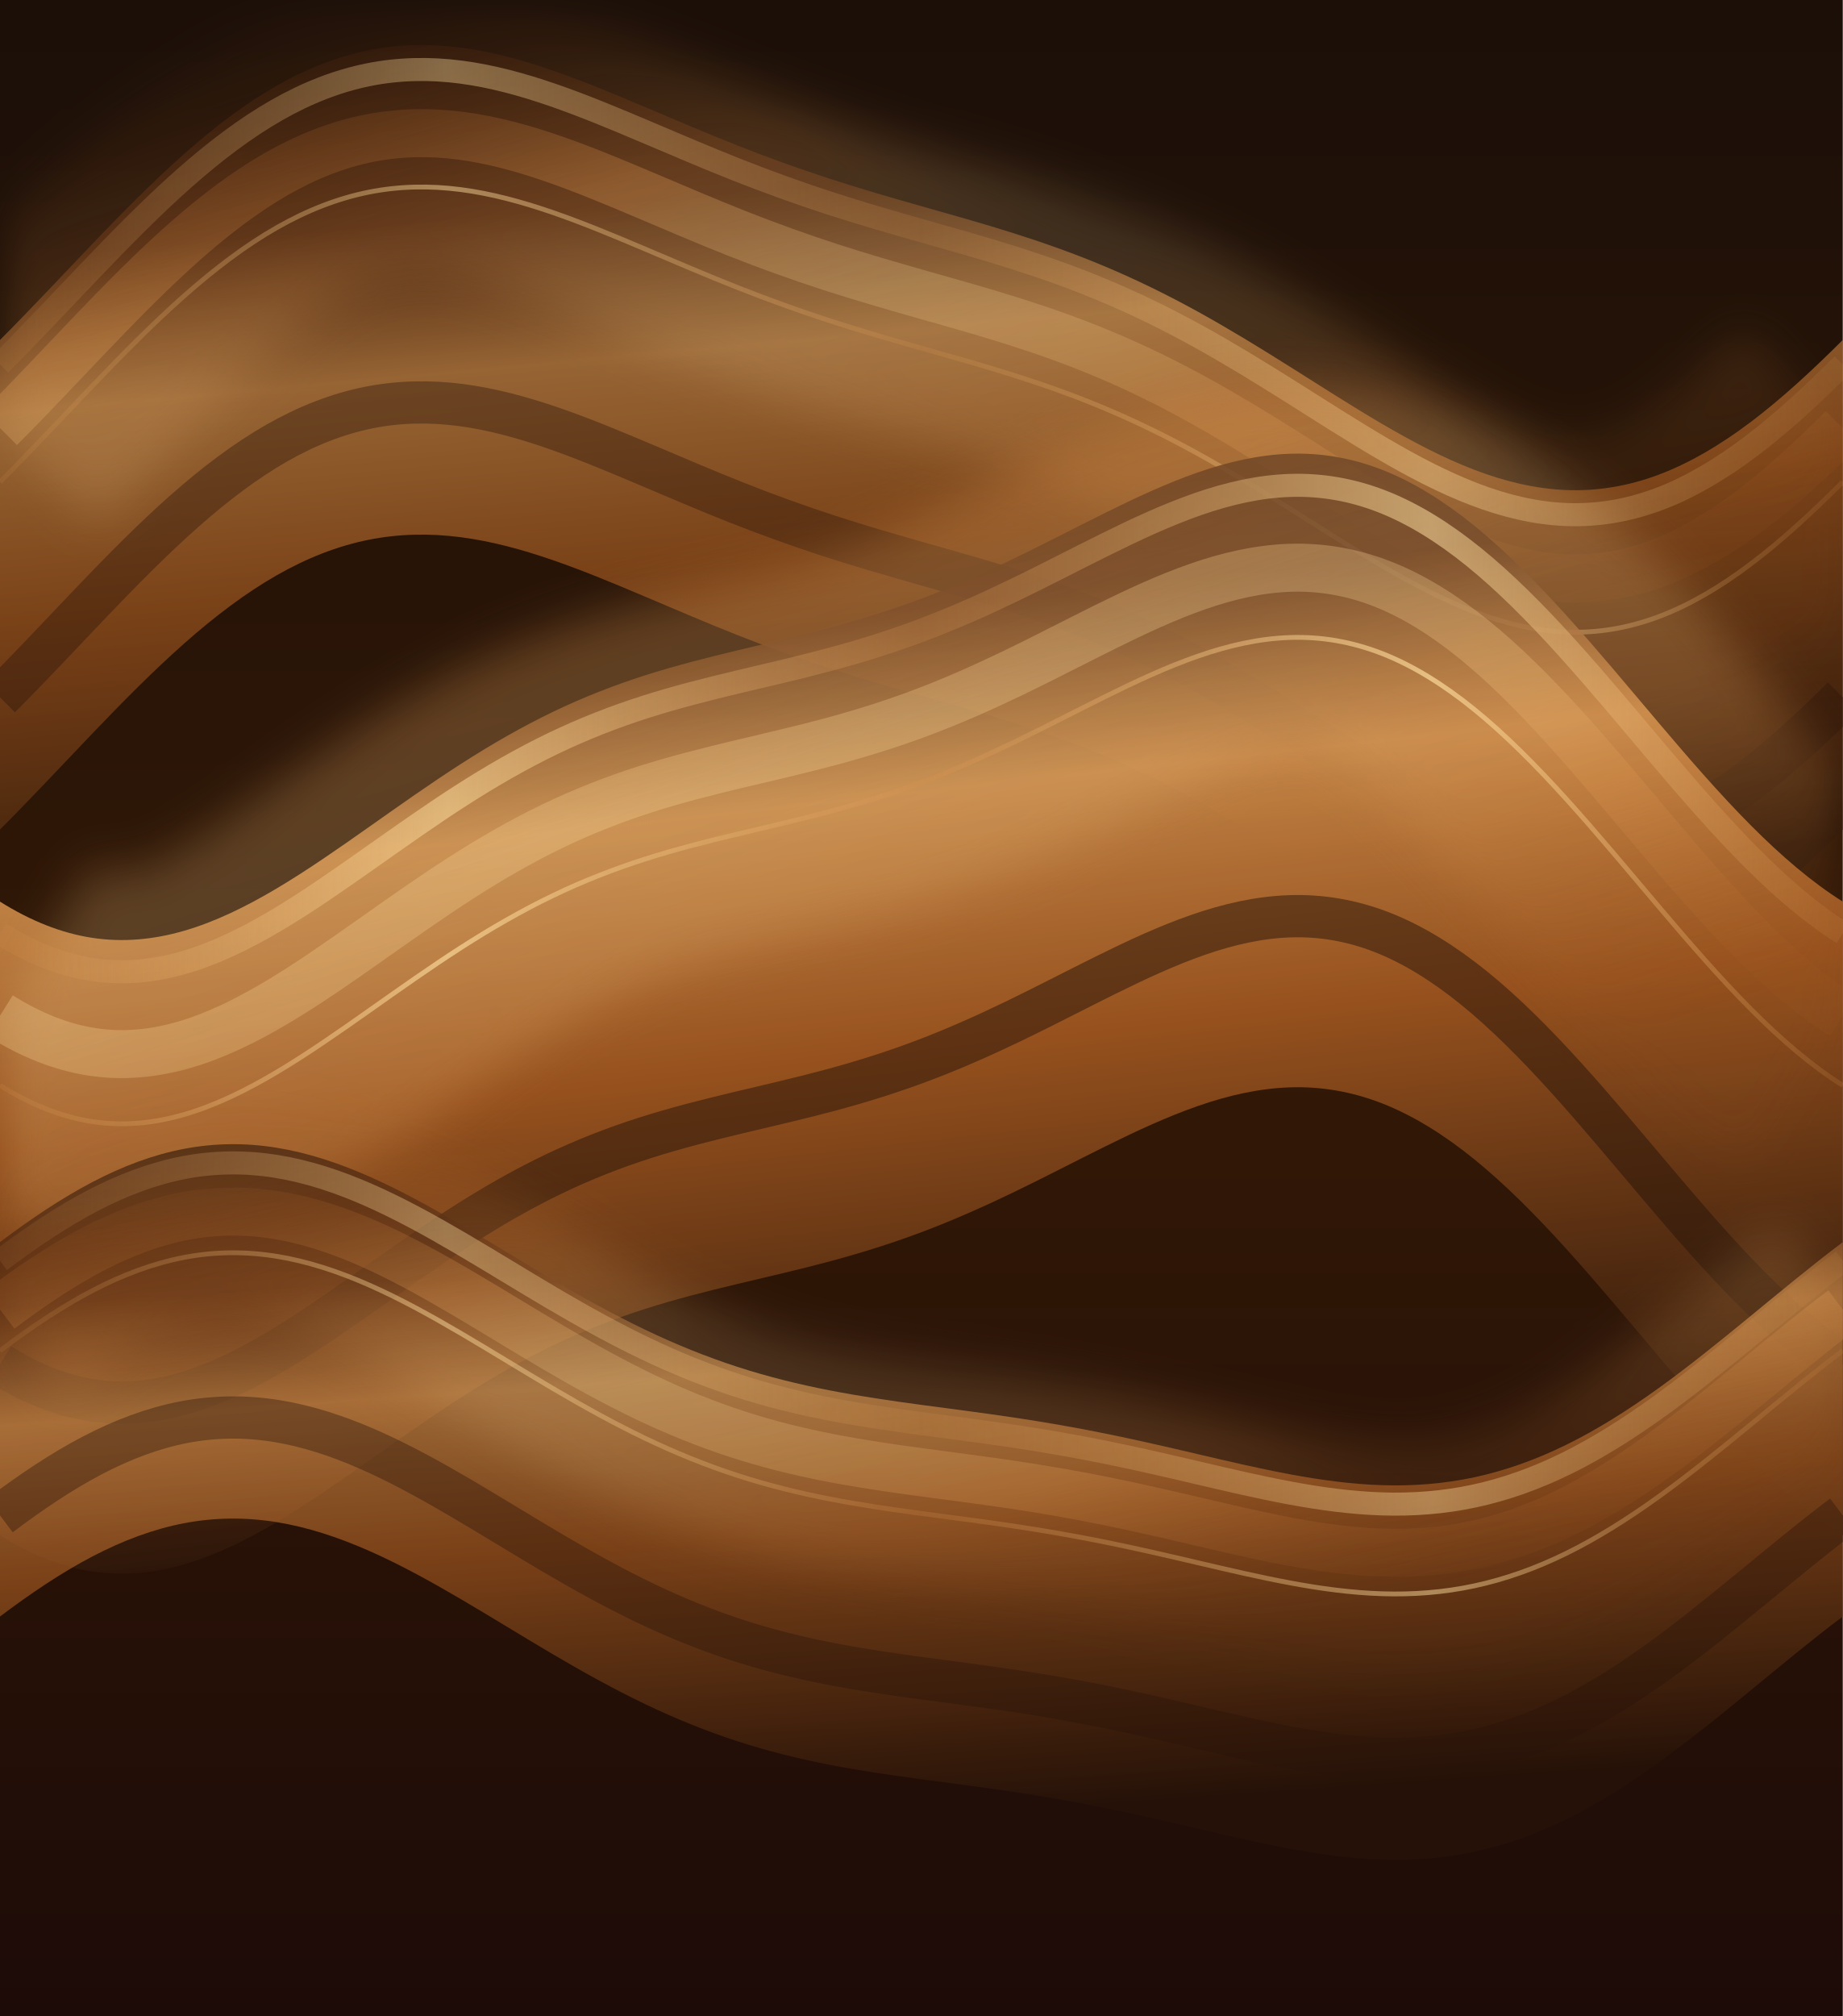
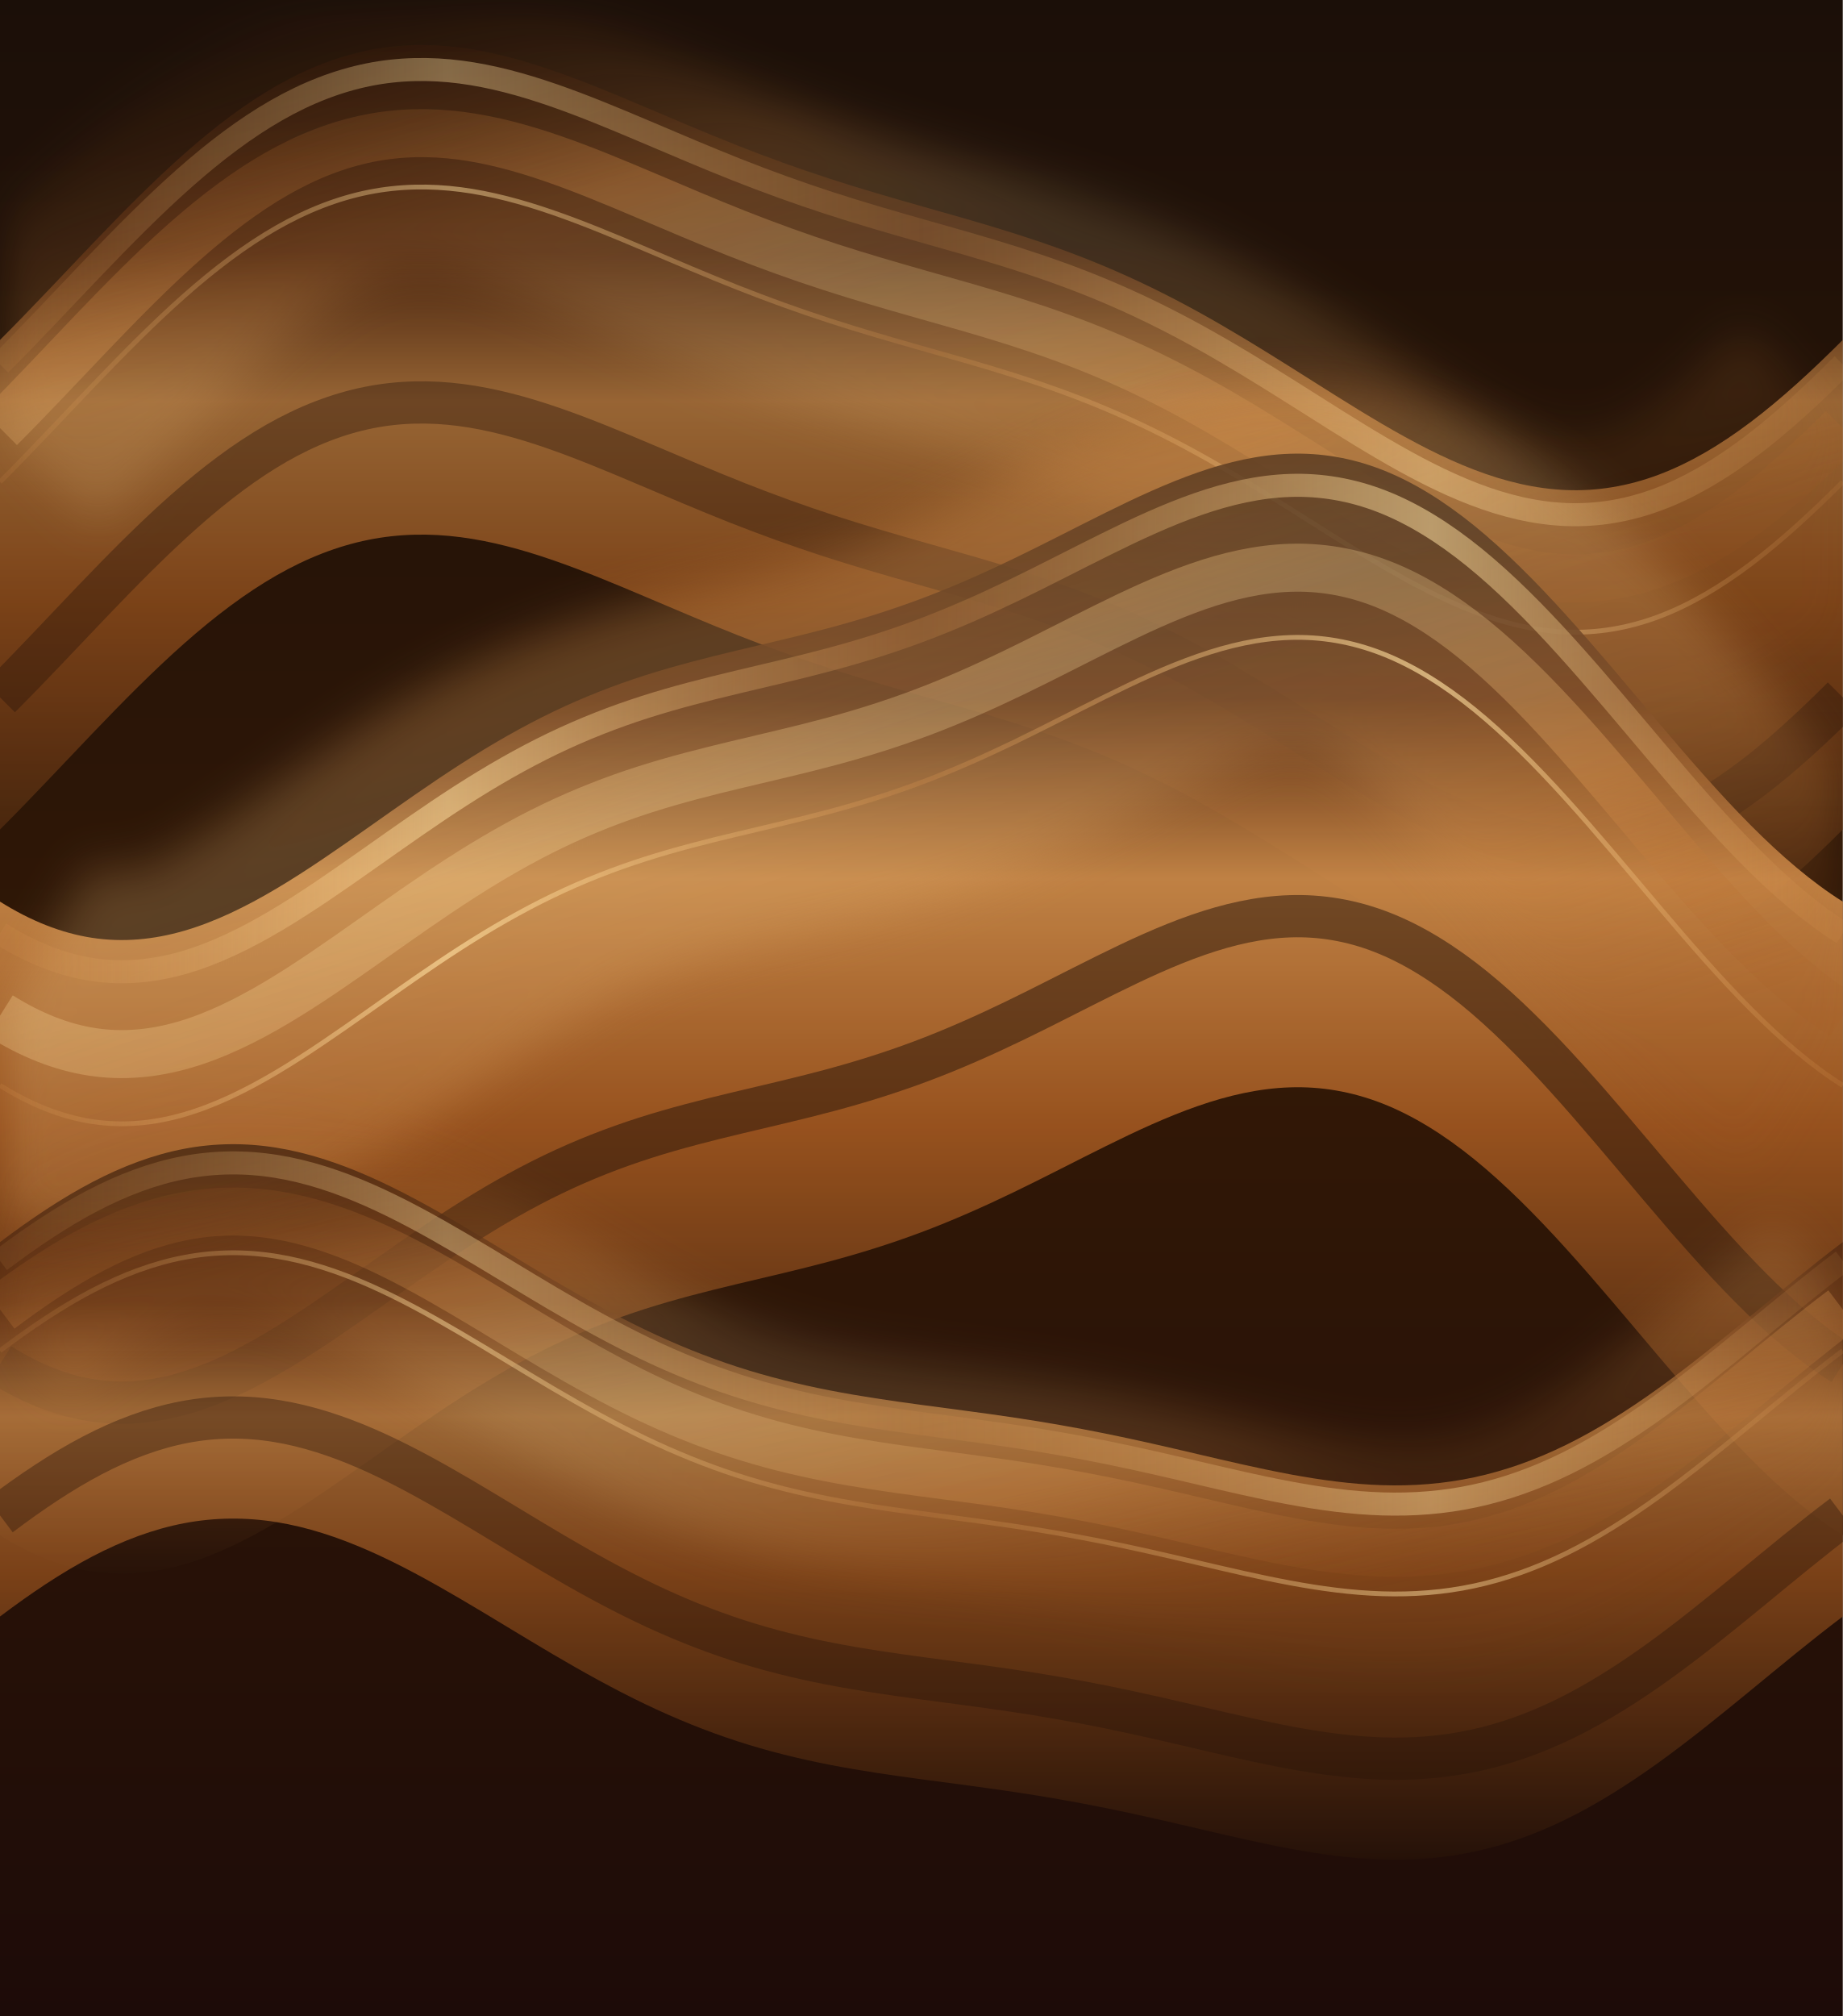
<svg xmlns="http://www.w3.org/2000/svg" width="960" height="1050" viewBox="0 0 960 1050" preserveAspectRatio="none" aria-hidden="true">
  <defs>
    <linearGradient id="bg" x1="0" y1="0" x2="0" y2="1">
      <stop offset="0" stop-color="#1b0f08" />
      <stop offset=".53" stop-color="#321806" />
      <stop offset="1" stop-color="#1d0b08" />
    </linearGradient>
    <filter id="mist" x="-15%" y="-60%" width="130%" height="220%" color-interpolation-filters="sRGB">
      <feGaussianBlur stdDeviation="12" />
    </filter>
-     <linearGradient id="surface0" x1="0" y1="0" x2=".18" y2="1">
+     <linearGradient id="surface0" x1="0" y1="0" x2="0" y2="1">
      <stop offset="0" stop-color="#271308" />
      <stop offset=".22" stop-color="#5b2d12" />
      <stop offset=".38" stop-color="#d5914d" />
      <stop offset=".6" stop-color="#a65a21" />
      <stop offset="1" stop-color="#271308" />
    </linearGradient>
    <linearGradient id="glow0" x1="0" y1="0" x2="1" y2=".8">
      <stop offset="0" stop-color="#a65a21" stop-opacity=".2" />
      <stop offset=".26" stop-color="#d5914d" stop-opacity=".78" />
      <stop offset=".46" stop-color="#ffe0a0" stop-opacity=".45" />
      <stop offset=".74" stop-color="#d5914d" stop-opacity=".7" />
      <stop offset="1" stop-color="#a65a21" stop-opacity=".2" />
    </linearGradient>
    <linearGradient id="crest0" x1="0" y1="0" x2="1" y2="0">
      <stop offset="0" stop-color="#d5914d" stop-opacity=".25" />
      <stop offset=".24" stop-color="#ffe0a0" stop-opacity=".85" />
      <stop offset=".5" stop-color="#d5914d" stop-opacity=".38" />
      <stop offset=".78" stop-color="#ffe0a0" stop-opacity=".88" />
      <stop offset="1" stop-color="#d5914d" stop-opacity=".25" />
    </linearGradient>
-     <linearGradient id="surface1" x1="0" y1="0" x2=".18" y2="1">
+     <linearGradient id="surface1" x1="0" y1="0" x2="0" y2="1">
      <stop offset="0" stop-color="#271308" />
      <stop offset=".22" stop-color="#5b2d12" />
      <stop offset=".38" stop-color="#d5914d" />
      <stop offset=".6" stop-color="#a65a21" />
      <stop offset="1" stop-color="#271308" />
    </linearGradient>
    <linearGradient id="glow1" x1="0" y1="0" x2="1" y2=".8">
      <stop offset="0" stop-color="#a65a21" stop-opacity=".2" />
      <stop offset=".26" stop-color="#d5914d" stop-opacity=".78" />
      <stop offset=".46" stop-color="#ffe0a0" stop-opacity=".45" />
      <stop offset=".74" stop-color="#d5914d" stop-opacity=".7" />
      <stop offset="1" stop-color="#a65a21" stop-opacity=".2" />
    </linearGradient>
    <linearGradient id="crest1" x1="0" y1="0" x2="1" y2="0">
      <stop offset="0" stop-color="#d5914d" stop-opacity=".25" />
      <stop offset=".24" stop-color="#ffe0a0" stop-opacity=".85" />
      <stop offset=".5" stop-color="#d5914d" stop-opacity=".38" />
      <stop offset=".78" stop-color="#ffe0a0" stop-opacity=".88" />
      <stop offset="1" stop-color="#d5914d" stop-opacity=".25" />
    </linearGradient>
-     <linearGradient id="surface2" x1="0" y1="0" x2=".18" y2="1">
+     <linearGradient id="surface2" x1="0" y1="0" x2="0" y2="1">
      <stop offset="0" stop-color="#271308" />
      <stop offset=".22" stop-color="#5b2d12" />
      <stop offset=".38" stop-color="#d5914d" />
      <stop offset=".6" stop-color="#a65a21" />
      <stop offset="1" stop-color="#271308" />
    </linearGradient>
    <linearGradient id="glow2" x1="0" y1="0" x2="1" y2=".8">
      <stop offset="0" stop-color="#a65a21" stop-opacity=".2" />
      <stop offset=".26" stop-color="#d5914d" stop-opacity=".78" />
      <stop offset=".46" stop-color="#ffe0a0" stop-opacity=".45" />
      <stop offset=".74" stop-color="#d5914d" stop-opacity=".7" />
      <stop offset="1" stop-color="#a65a21" stop-opacity=".2" />
    </linearGradient>
    <linearGradient id="crest2" x1="0" y1="0" x2="1" y2="0">
      <stop offset="0" stop-color="#d5914d" stop-opacity=".25" />
      <stop offset=".24" stop-color="#ffe0a0" stop-opacity=".85" />
      <stop offset=".5" stop-color="#d5914d" stop-opacity=".38" />
      <stop offset=".78" stop-color="#ffe0a0" stop-opacity=".88" />
      <stop offset="1" stop-color="#d5914d" stop-opacity=".25" />
    </linearGradient>
  </defs>
  <rect width="960" height="1050" fill="url(#bg)" />
  <g>
    <path d="M 0 177.05 C 16 161.07 32 143.86 48 127.15 C 64 110.44 80 94.25 96 80.1 C 112 65.95 128 53.86 144 44.71 C 160 35.56 176 29.36 192 26.15 C 208 22.94 224 22.72 240 24.79 C 256 26.87 272 31.21 288 36.74 C 304 42.27 320 48.95 336 55.73 C 352 62.51 368 69.38 384 75.71 C 400 82.03 416 87.81 432 93.01 C 448 98.2 464 102.84 480 107.38 C 496 111.91 512 116.38 528 121.45 C 544 126.51 560 132.18 576 138.93 C 592 145.67 608 153.49 624 162.31 C 640 171.13 656 180.93 672 191.01 C 688 201.08 704 211.41 720 220.78 C 736 230.15 752 238.54 768 244.66 C 784 250.79 800 254.62 816 255.24 C 832 255.86 848 253.26 864 247.27 C 880 241.28 896 231.9 912 219.83 C 928 207.77 944 193.04 960 177.05 L 960 432.05 C 944 448.04 928 462.77 912 474.83 C 896 486.9 880 496.28 864 502.27 C 848 508.26 832 510.86 816 510.24 C 800 509.62 784 505.79 768 499.66 C 752 493.54 736 485.15 720 475.78 C 704 466.41 688 456.08 672 446.01 C 656 435.93 640 426.13 624 417.31 C 608 408.49 592 400.67 576 393.93 C 560 387.18 544 381.51 528 376.45 C 512 371.38 496 366.91 480 362.38 C 464 357.84 448 353.2 432 348.01 C 416 342.81 400 337.03 384 330.71 C 368 324.38 352 317.51 336 310.73 C 320 303.95 304 297.27 288 291.74 C 272 286.21 256 281.87 240 279.79 C 224 277.72 208 277.94 192 281.15 C 176 284.36 160 290.56 144 299.71 C 128 308.86 112 320.95 96 335.1 C 80 349.25 64 365.44 48 382.15 C 32 398.86 16 416.07 0 432.05 Z" fill="url(#surface0)" opacity="0.65" />
    <path d="M 0 222.95 C 16 206.97 32 189.76 48 173.05 C 64 156.34 80 140.15 96 126 C 112 111.85 128 99.76 144 90.61 C 160 81.46 176 75.26 192 72.05 C 208 68.84 224 68.62 240 70.69 C 256 72.77 272 77.11 288 82.64 C 304 88.17 320 94.85 336 101.63 C 352 108.41 368 115.28 384 121.61 C 400 127.93 416 133.71 432 138.91 C 448 144.1 464 148.74 480 153.28 C 496 157.81 512 162.28 528 167.35 C 544 172.41 560 178.08 576 184.83 C 592 191.57 608 199.39 624 208.21 C 640 217.03 656 226.83 672 236.91 C 688 246.98 704 257.31 720 266.68 C 736 276.05 752 284.44 768 290.56 C 784 296.69 800 300.52 816 301.14 C 832 301.76 848 299.16 864 293.17 C 880 287.18 896 277.8 912 265.73 C 928 253.67 944 238.94 960 222.95" fill="none" stroke="url(#glow0)" stroke-width="145.35" opacity="0.32" filter="url(#mist)" />
    <path d="M 0 189.8 C 16 173.82 32 156.61 48 139.9 C 64 123.19 80 107 96 92.85 C 112 78.7 128 66.61 144 57.46 C 160 48.31 176 42.11 192 38.9 C 208 35.69 224 35.47 240 37.54 C 256 39.62 272 43.96 288 49.49 C 304 55.02 320 61.7 336 68.48 C 352 75.26 368 82.13 384 88.46 C 400 94.78 416 100.56 432 105.76 C 448 110.95 464 115.59 480 120.13 C 496 124.66 512 129.13 528 134.2 C 544 139.26 560 144.93 576 151.68 C 592 158.42 608 166.24 624 175.06 C 640 183.88 656 193.68 672 203.76 C 688 213.83 704 224.16 720 233.53 C 736 242.9 752 251.29 768 257.41 C 784 263.54 800 267.37 816 267.99 C 832 268.61 848 266.01 864 260.02 C 880 254.03 896 244.65 912 232.58 C 928 220.52 944 205.79 960 189.8" fill="none" stroke="url(#crest0)" stroke-width="12" opacity="0.46" />
    <path d="M 0 222.95 C 16 206.97 32 189.76 48 173.05 C 64 156.34 80 140.15 96 126 C 112 111.85 128 99.76 144 90.61 C 160 81.46 176 75.26 192 72.05 C 208 68.84 224 68.62 240 70.69 C 256 72.77 272 77.11 288 82.64 C 304 88.17 320 94.85 336 101.63 C 352 108.41 368 115.28 384 121.61 C 400 127.93 416 133.71 432 138.91 C 448 144.1 464 148.74 480 153.28 C 496 157.81 512 162.28 528 167.35 C 544 172.41 560 178.08 576 184.83 C 592 191.57 608 199.39 624 208.21 C 640 217.03 656 226.83 672 236.91 C 688 246.98 704 257.31 720 266.68 C 736 276.05 752 284.44 768 290.56 C 784 296.69 800 300.52 816 301.14 C 832 301.76 848 299.16 864 293.17 C 880 287.18 896 277.8 912 265.73 C 928 253.67 944 238.94 960 222.95" fill="none" stroke="url(#glow0)" stroke-width="25" opacity="0.45" />
    <path d="M 0 251 C 16 235.02 32 217.81 48 201.1 C 64 184.39 80 168.2 96 154.05 C 112 139.9 128 127.81 144 118.66 C 160 109.51 176 103.31 192 100.1 C 208 96.89 224 96.67 240 98.74 C 256 100.82 272 105.16 288 110.69 C 304 116.22 320 122.9 336 129.68 C 352 136.46 368 143.33 384 149.66 C 400 155.98 416 161.76 432 166.96 C 448 172.15 464 176.79 480 181.33 C 496 185.86 512 190.33 528 195.4 C 544 200.46 560 206.13 576 212.88 C 592 219.62 608 227.44 624 236.26 C 640 245.08 656 254.88 672 264.96 C 688 275.03 704 285.36 720 294.73 C 736 304.1 752 312.49 768 318.61 C 784 324.74 800 328.57 816 329.19 C 832 329.81 848 327.21 864 321.22 C 880 315.23 896 305.85 912 293.78 C 928 281.72 944 266.99 960 251" fill="none" stroke="url(#crest0)" stroke-width="2.5" opacity="0.57" />
    <path d="M 0 363.2 C 16 347.22 32 330.01 48 313.3 C 64 296.59 80 280.4 96 266.25 C 112 252.1 128 240.01 144 230.86 C 160 221.71 176 215.51 192 212.3 C 208 209.09 224 208.87 240 210.94 C 256 213.02 272 217.36 288 222.89 C 304 228.42 320 235.1 336 241.88 C 352 248.66 368 255.53 384 261.86 C 400 268.18 416 273.96 432 279.16 C 448 284.35 464 288.99 480 293.53 C 496 298.06 512 302.53 528 307.6 C 544 312.66 560 318.33 576 325.08 C 592 331.82 608 339.64 624 348.46 C 640 357.28 656 367.08 672 377.16 C 688 387.23 704 397.56 720 406.93 C 736 416.3 752 424.69 768 430.81 C 784 436.94 800 440.77 816 441.39 C 832 442.01 848 439.41 864 433.42 C 880 427.43 896 418.05 912 405.98 C 928 393.92 944 379.19 960 363.2" fill="none" stroke="#271308" stroke-width="22" opacity="0.38" />
  </g>
  <g>
    <path d="M 0 469.6 C 16 479.64 32 486.01 48 488.45 C 64 490.89 80 489.41 96 484.76 C 112 480.11 128 472.32 144 462.82 C 160 453.32 176 442.15 192 430.87 C 208 419.59 224 408.23 240 397.95 C 256 387.67 272 378.48 288 370.78 C 304 363.08 320 356.86 336 351.74 C 352 346.63 368 342.59 384 338.77 C 400 334.95 416 331.32 432 327.04 C 448 322.75 464 317.79 480 311.78 C 496 305.77 512 298.71 528 290.99 C 544 283.28 560 274.91 576 266.99 C 592 259.07 608 251.62 624 246.06 C 640 240.49 656 236.85 672 236.33 C 688 235.8 704 238.43 720 244.67 C 736 250.92 752 260.8 768 273.77 C 784 286.75 800 302.81 816 320.5 C 832 338.19 848 357.47 864 376.35 C 880 395.24 896 413.68 912 429.77 C 928 445.86 944 459.55 960 469.6 L 960 799.6 C 944 789.55 928 775.86 912 759.77 C 896 743.68 880 725.24 864 706.35 C 848 687.47 832 668.19 816 650.5 C 800 632.81 784 616.75 768 603.77 C 752 590.8 736 580.92 720 574.67 C 704 568.43 688 565.8 672 566.33 C 656 566.85 640 570.49 624 576.06 C 608 581.62 592 589.07 576 596.99 C 560 604.91 544 613.28 528 620.99 C 512 628.71 496 635.77 480 641.78 C 464 647.79 448 652.75 432 657.04 C 416 661.32 400 664.95 384 668.77 C 368 672.59 352 676.63 336 681.74 C 320 686.86 304 693.08 288 700.78 C 272 708.48 256 717.67 240 727.95 C 224 738.23 208 749.59 192 760.87 C 176 772.15 160 783.32 144 792.82 C 128 802.32 112 810.11 96 814.76 C 80 819.41 64 820.89 48 818.45 C 32 816.01 16 809.64 0 799.6 Z" fill="url(#surface1)" opacity="0.87" />
    <path d="M 0 529 C 16 539.04 32 545.41 48 547.85 C 64 550.29 80 548.81 96 544.16 C 112 539.51 128 531.72 144 522.22 C 160 512.72 176 501.55 192 490.27 C 208 478.99 224 467.63 240 457.35 C 256 447.07 272 437.88 288 430.18 C 304 422.48 320 416.26 336 411.14 C 352 406.03 368 401.99 384 398.17 C 400 394.35 416 390.72 432 386.44 C 448 382.15 464 377.19 480 371.18 C 496 365.17 512 358.11 528 350.39 C 544 342.68 560 334.31 576 326.39 C 592 318.47 608 311.02 624 305.46 C 640 299.89 656 296.25 672 295.73 C 688 295.2 704 297.83 720 304.07 C 736 310.32 752 320.2 768 333.17 C 784 346.15 800 362.21 816 379.9 C 832 397.59 848 416.87 864 435.75 C 880 454.64 896 473.08 912 489.17 C 928 505.26 944 518.95 960 529" fill="none" stroke="url(#glow1)" stroke-width="188.1" opacity="0.42" filter="url(#mist)" />
    <path d="M 0 486.1 C 16 496.14 32 502.51 48 504.95 C 64 507.39 80 505.91 96 501.26 C 112 496.61 128 488.82 144 479.32 C 160 469.82 176 458.65 192 447.37 C 208 436.09 224 424.73 240 414.45 C 256 404.17 272 394.98 288 387.28 C 304 379.58 320 373.36 336 368.24 C 352 363.13 368 359.09 384 355.27 C 400 351.45 416 347.82 432 343.54 C 448 339.25 464 334.29 480 328.28 C 496 322.27 512 315.21 528 307.49 C 544 299.78 560 291.41 576 283.49 C 592 275.57 608 268.12 624 262.56 C 640 256.99 656 253.35 672 252.83 C 688 252.3 704 254.93 720 261.17 C 736 267.42 752 277.3 768 290.27 C 784 303.25 800 319.31 816 337 C 832 354.69 848 373.97 864 392.85 C 880 411.74 896 430.18 912 446.27 C 928 462.36 944 476.05 960 486.1" fill="none" stroke="url(#crest1)" stroke-width="12" opacity="0.62" />
    <path d="M 0 529 C 16 539.04 32 545.41 48 547.85 C 64 550.29 80 548.81 96 544.16 C 112 539.51 128 531.72 144 522.22 C 160 512.72 176 501.55 192 490.27 C 208 478.99 224 467.63 240 457.35 C 256 447.07 272 437.88 288 430.18 C 304 422.48 320 416.26 336 411.14 C 352 406.03 368 401.99 384 398.17 C 400 394.35 416 390.72 432 386.44 C 448 382.15 464 377.19 480 371.18 C 496 365.17 512 358.11 528 350.39 C 544 342.68 560 334.31 576 326.39 C 592 318.47 608 311.02 624 305.46 C 640 299.89 656 296.25 672 295.73 C 688 295.2 704 297.83 720 304.07 C 736 310.32 752 320.2 768 333.17 C 784 346.15 800 362.21 816 379.9 C 832 397.59 848 416.87 864 435.75 C 880 454.64 896 473.08 912 489.17 C 928 505.26 944 518.95 960 529" fill="none" stroke="url(#glow1)" stroke-width="25" opacity="0.6" />
    <path d="M 0 565.3 C 16 575.34 32 581.71 48 584.15 C 64 586.59 80 585.11 96 580.46 C 112 575.81 128 568.02 144 558.52 C 160 549.02 176 537.85 192 526.57 C 208 515.29 224 503.93 240 493.65 C 256 483.37 272 474.18 288 466.48 C 304 458.78 320 452.56 336 447.44 C 352 442.33 368 438.29 384 434.47 C 400 430.65 416 427.02 432 422.74 C 448 418.45 464 413.49 480 407.48 C 496 401.47 512 394.41 528 386.69 C 544 378.98 560 370.61 576 362.69 C 592 354.77 608 347.32 624 341.76 C 640 336.19 656 332.55 672 332.03 C 688 331.5 704 334.13 720 340.37 C 736 346.62 752 356.5 768 369.47 C 784 382.45 800 398.51 816 416.2 C 832 433.89 848 453.17 864 472.05 C 880 490.94 896 509.38 912 525.47 C 928 541.56 944 555.25 960 565.3" fill="none" stroke="url(#crest1)" stroke-width="2.5" opacity="0.76" />
    <path d="M 0 710.5 C 16 720.54 32 726.91 48 729.35 C 64 731.79 80 730.31 96 725.66 C 112 721.01 128 713.22 144 703.72 C 160 694.22 176 683.05 192 671.77 C 208 660.49 224 649.13 240 638.85 C 256 628.57 272 619.38 288 611.68 C 304 603.98 320 597.76 336 592.64 C 352 587.53 368 583.49 384 579.67 C 400 575.85 416 572.22 432 567.94 C 448 563.65 464 558.69 480 552.68 C 496 546.67 512 539.61 528 531.89 C 544 524.18 560 515.81 576 507.89 C 592 499.97 608 492.52 624 486.96 C 640 481.39 656 477.75 672 477.23 C 688 476.7 704 479.33 720 485.57 C 736 491.82 752 501.7 768 514.67 C 784 527.65 800 543.71 816 561.4 C 832 579.09 848 598.37 864 617.25 C 880 636.14 896 654.58 912 670.67 C 928 686.76 944 700.45 960 710.5" fill="none" stroke="#271308" stroke-width="22" opacity="0.51" />
  </g>
  <g>
    <path d="M 0 646.93 C 16 634.88 32 624.1 48 615.72 C 64 607.34 80 601.37 96 598.33 C 112 595.29 128 595.18 144 597.76 C 160 600.33 176 605.57 192 612.61 C 208 619.64 224 628.45 240 637.83 C 256 647.22 272 657.16 288 666.58 C 304 675.99 320 684.85 336 692.52 C 352 700.19 368 706.65 384 711.85 C 400 717.05 416 720.99 432 724.11 C 448 727.23 464 729.55 480 731.71 C 496 733.86 512 735.88 528 738.27 C 544 740.66 560 743.44 576 746.68 C 592 749.92 608 753.62 624 757.37 C 640 761.11 656 764.88 672 767.86 C 688 770.84 704 773.02 720 773.53 C 736 774.04 752 772.86 768 769.43 C 784 766.01 800 760.34 816 752.47 C 832 744.6 848 734.54 864 723.03 C 880 711.51 896 698.56 912 685.42 C 928 672.28 944 658.98 960 646.93 L 960 841.93 C 944 853.98 928 867.28 912 880.42 C 896 893.56 880 906.51 864 918.03 C 848 929.54 832 939.6 816 947.47 C 800 955.34 784 961.01 768 964.43 C 752 967.86 736 969.04 720 968.53 C 704 968.02 688 965.84 672 962.86 C 656 959.88 640 956.11 624 952.37 C 608 948.62 592 944.92 576 941.68 C 560 938.44 544 935.66 528 933.27 C 512 930.88 496 928.86 480 926.71 C 464 924.55 448 922.23 432 919.11 C 416 915.99 400 912.05 384 906.85 C 368 901.65 352 895.19 336 887.52 C 320 879.85 304 870.99 288 861.58 C 272 852.16 256 842.22 240 832.83 C 224 823.45 208 814.64 192 807.61 C 176 800.57 160 795.33 144 792.76 C 128 790.18 112 790.29 96 793.33 C 80 796.37 64 802.34 48 810.72 C 32 819.1 16 829.88 0 841.93 Z" fill="url(#surface2)" opacity="0.65" />
    <path d="M 0 682.03 C 16 669.98 32 659.2 48 650.82 C 64 642.44 80 636.47 96 633.43 C 112 630.39 128 630.28 144 632.86 C 160 635.43 176 640.67 192 647.71 C 208 654.74 224 663.55 240 672.93 C 256 682.32 272 692.26 288 701.68 C 304 711.09 320 719.95 336 727.62 C 352 735.29 368 741.75 384 746.95 C 400 752.15 416 756.09 432 759.21 C 448 762.33 464 764.65 480 766.81 C 496 768.96 512 770.98 528 773.37 C 544 775.76 560 778.54 576 781.78 C 592 785.02 608 788.72 624 792.47 C 640 796.21 656 799.98 672 802.96 C 688 805.94 704 808.12 720 808.63 C 736 809.14 752 807.96 768 804.53 C 784 801.11 800 795.44 816 787.57 C 832 779.7 848 769.64 864 758.13 C 880 746.61 896 733.66 912 720.52 C 928 707.38 944 694.08 960 682.03" fill="none" stroke="url(#glow2)" stroke-width="111.15" opacity="0.32" filter="url(#mist)" />
    <path d="M 0 656.68 C 16 644.63 32 633.85 48 625.47 C 64 617.09 80 611.12 96 608.08 C 112 605.04 128 604.93 144 607.51 C 160 610.08 176 615.32 192 622.36 C 208 629.39 224 638.2 240 647.58 C 256 656.97 272 666.91 288 676.33 C 304 685.74 320 694.6 336 702.27 C 352 709.94 368 716.4 384 721.6 C 400 726.8 416 730.74 432 733.86 C 448 736.98 464 739.3 480 741.46 C 496 743.61 512 745.63 528 748.02 C 544 750.41 560 753.19 576 756.43 C 592 759.67 608 763.37 624 767.12 C 640 770.86 656 774.63 672 777.61 C 688 780.59 704 782.77 720 783.28 C 736 783.79 752 782.61 768 779.18 C 784 775.76 800 770.09 816 762.22 C 832 754.35 848 744.29 864 732.78 C 880 721.26 896 708.31 912 695.17 C 928 682.03 944 668.73 960 656.68" fill="none" stroke="url(#crest2)" stroke-width="12" opacity="0.46" />
    <path d="M 0 682.03 C 16 669.98 32 659.2 48 650.82 C 64 642.44 80 636.47 96 633.43 C 112 630.39 128 630.28 144 632.86 C 160 635.43 176 640.67 192 647.71 C 208 654.74 224 663.55 240 672.93 C 256 682.32 272 692.26 288 701.68 C 304 711.09 320 719.95 336 727.62 C 352 735.29 368 741.75 384 746.95 C 400 752.15 416 756.09 432 759.21 C 448 762.33 464 764.65 480 766.81 C 496 768.96 512 770.98 528 773.37 C 544 775.76 560 778.54 576 781.78 C 592 785.02 608 788.72 624 792.47 C 640 796.21 656 799.98 672 802.96 C 688 805.94 704 808.12 720 808.63 C 736 809.14 752 807.96 768 804.53 C 784 801.11 800 795.44 816 787.57 C 832 779.7 848 769.64 864 758.13 C 880 746.61 896 733.66 912 720.52 C 928 707.38 944 694.08 960 682.03" fill="none" stroke="url(#glow2)" stroke-width="25" opacity="0.45" />
    <path d="M 0 703.48 C 16 691.43 32 680.65 48 672.27 C 64 663.89 80 657.92 96 654.88 C 112 651.84 128 651.73 144 654.31 C 160 656.88 176 662.12 192 669.16 C 208 676.19 224 685 240 694.38 C 256 703.77 272 713.71 288 723.13 C 304 732.54 320 741.4 336 749.07 C 352 756.74 368 763.2 384 768.4 C 400 773.6 416 777.54 432 780.66 C 448 783.78 464 786.1 480 788.26 C 496 790.41 512 792.43 528 794.82 C 544 797.21 560 799.99 576 803.23 C 592 806.47 608 810.17 624 813.92 C 640 817.66 656 821.43 672 824.41 C 688 827.39 704 829.57 720 830.08 C 736 830.59 752 829.41 768 825.98 C 784 822.56 800 816.89 816 809.02 C 832 801.15 848 791.09 864 779.58 C 880 768.06 896 755.11 912 741.97 C 928 728.83 944 715.53 960 703.48" fill="none" stroke="url(#crest2)" stroke-width="2.5" opacity="0.57" />
    <path d="M 0 789.28 C 16 777.23 32 766.45 48 758.07 C 64 749.69 80 743.72 96 740.68 C 112 737.64 128 737.53 144 740.11 C 160 742.68 176 747.92 192 754.96 C 208 761.99 224 770.8 240 780.18 C 256 789.57 272 799.51 288 808.93 C 304 818.34 320 827.2 336 834.87 C 352 842.54 368 849 384 854.2 C 400 859.4 416 863.34 432 866.46 C 448 869.58 464 871.9 480 874.06 C 496 876.21 512 878.23 528 880.62 C 544 883.01 560 885.79 576 889.03 C 592 892.27 608 895.97 624 899.72 C 640 903.46 656 907.23 672 910.21 C 688 913.19 704 915.37 720 915.88 C 736 916.39 752 915.21 768 911.78 C 784 908.36 800 902.69 816 894.82 C 832 886.95 848 876.89 864 865.38 C 880 853.86 896 840.91 912 827.77 C 928 814.63 944 801.33 960 789.28" fill="none" stroke="#271308" stroke-width="22" opacity="0.38" />
  </g>
</svg>
